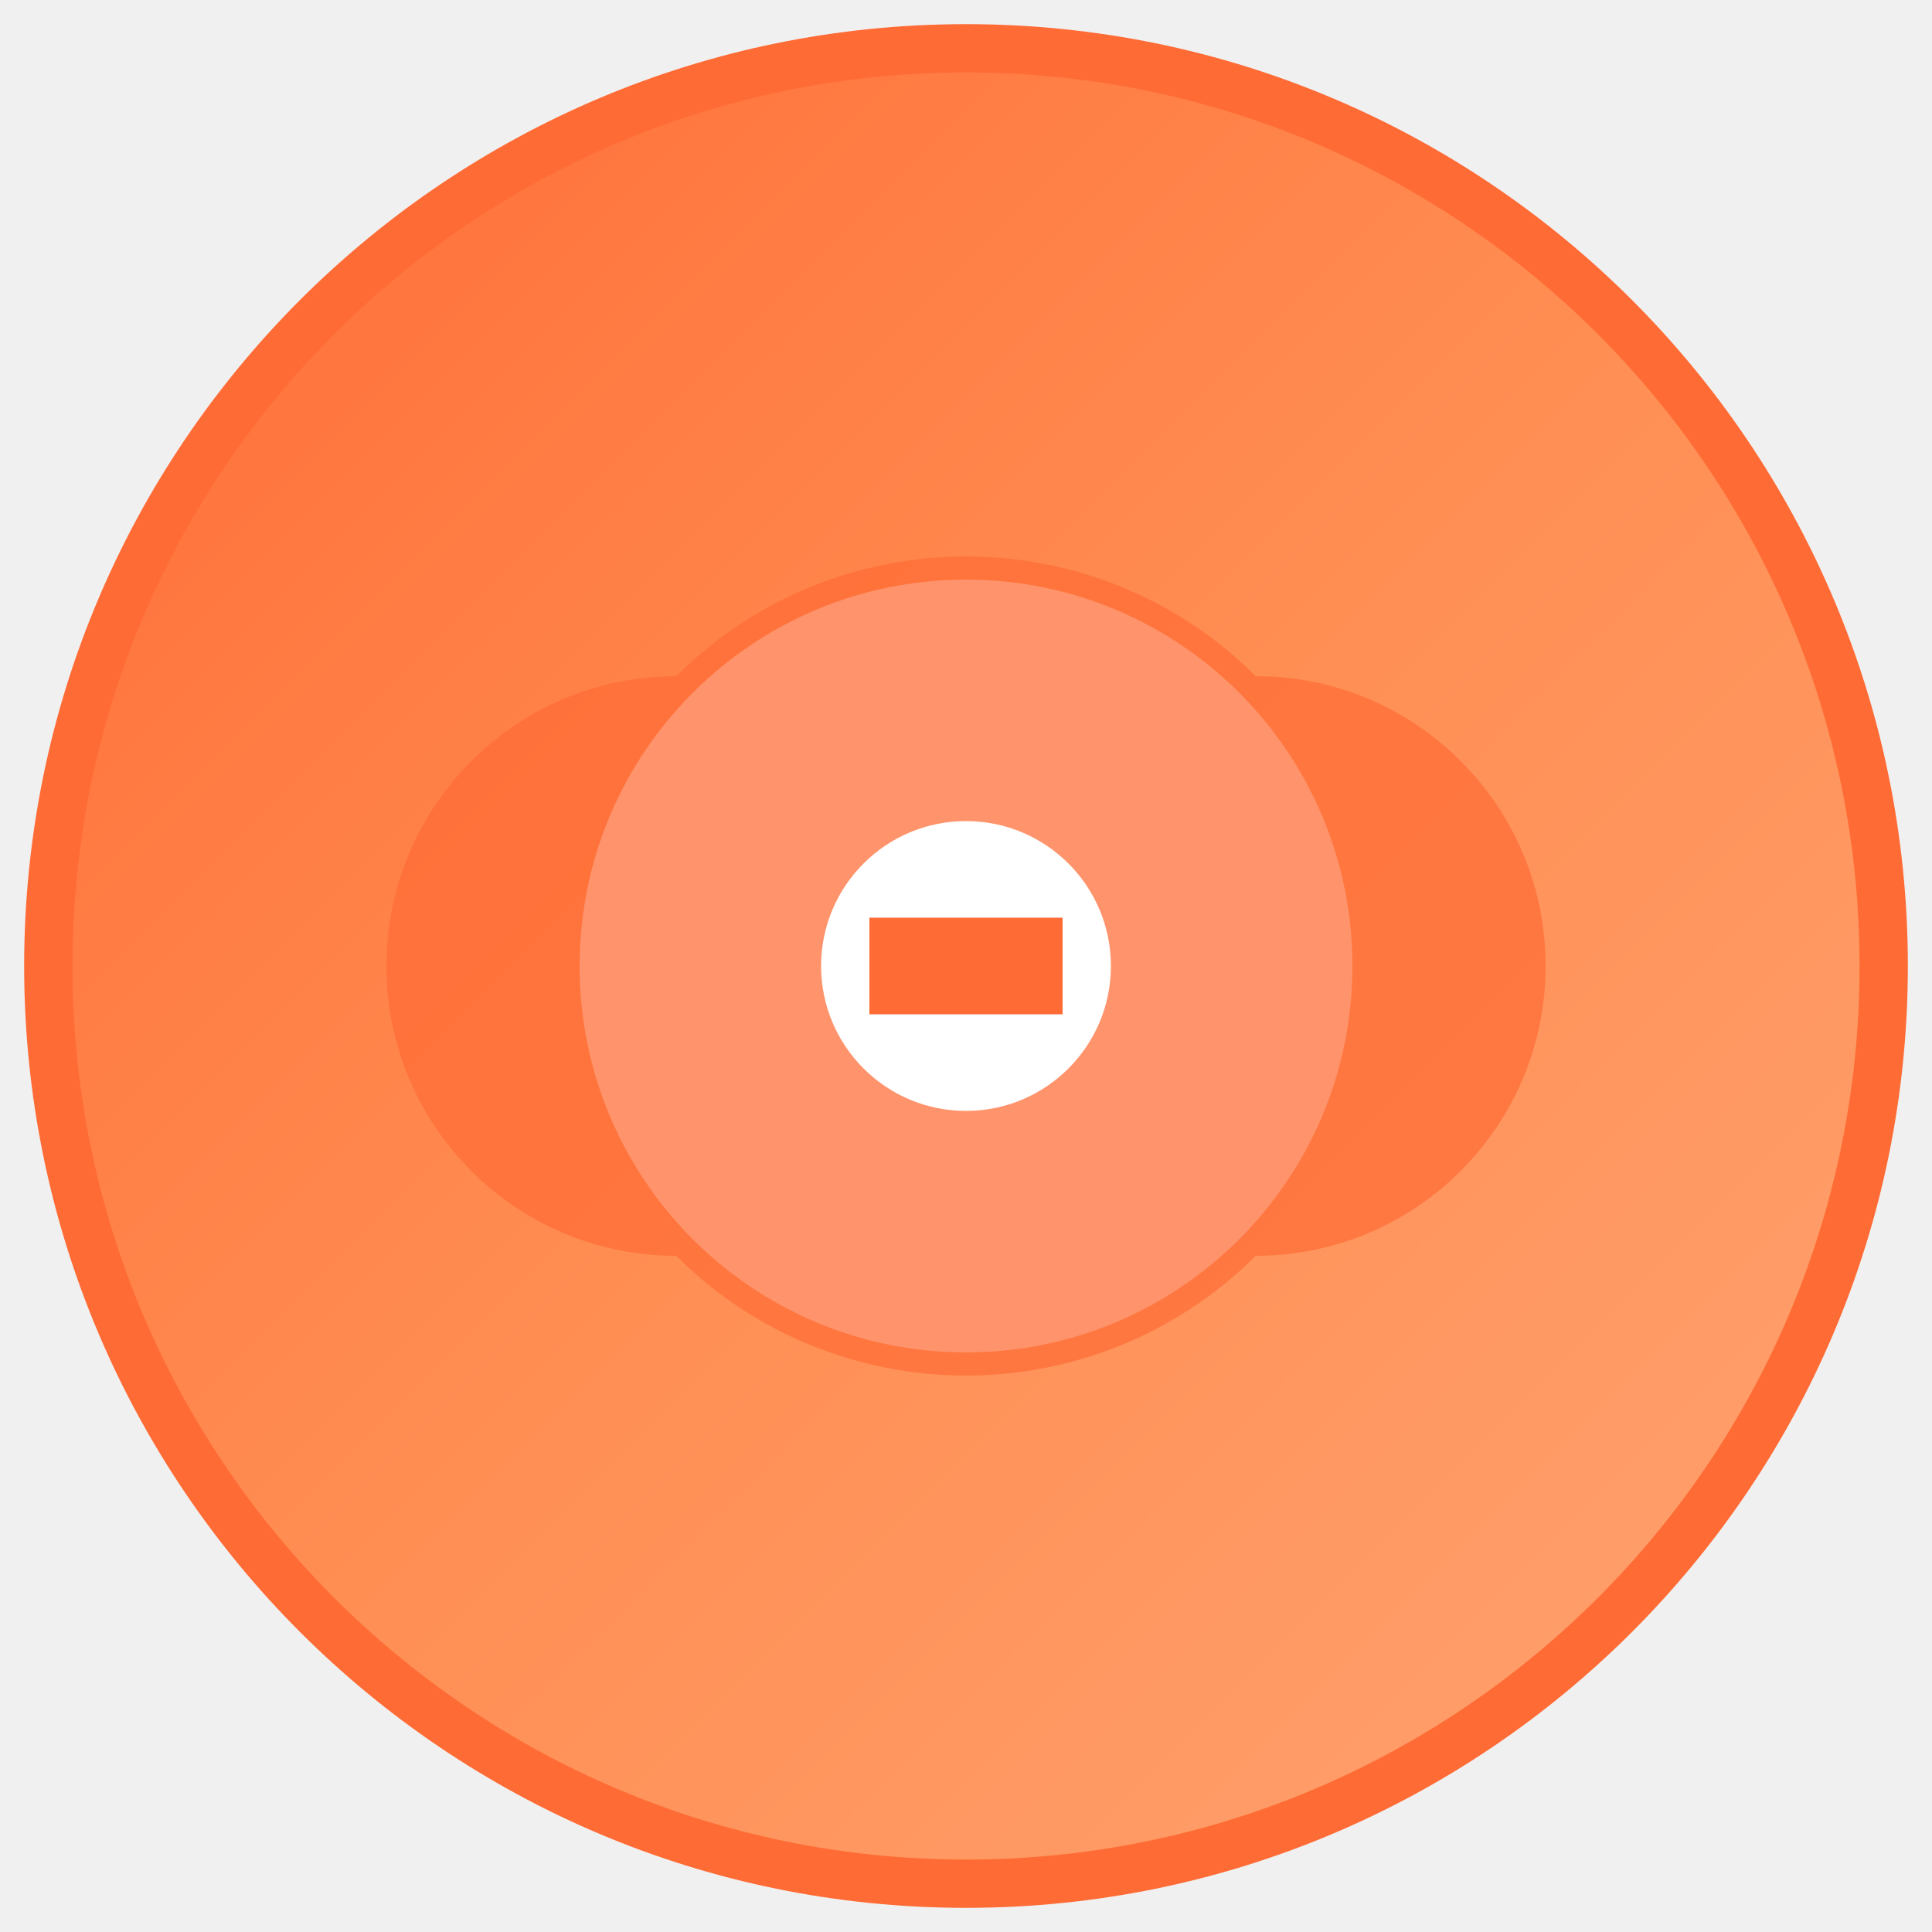
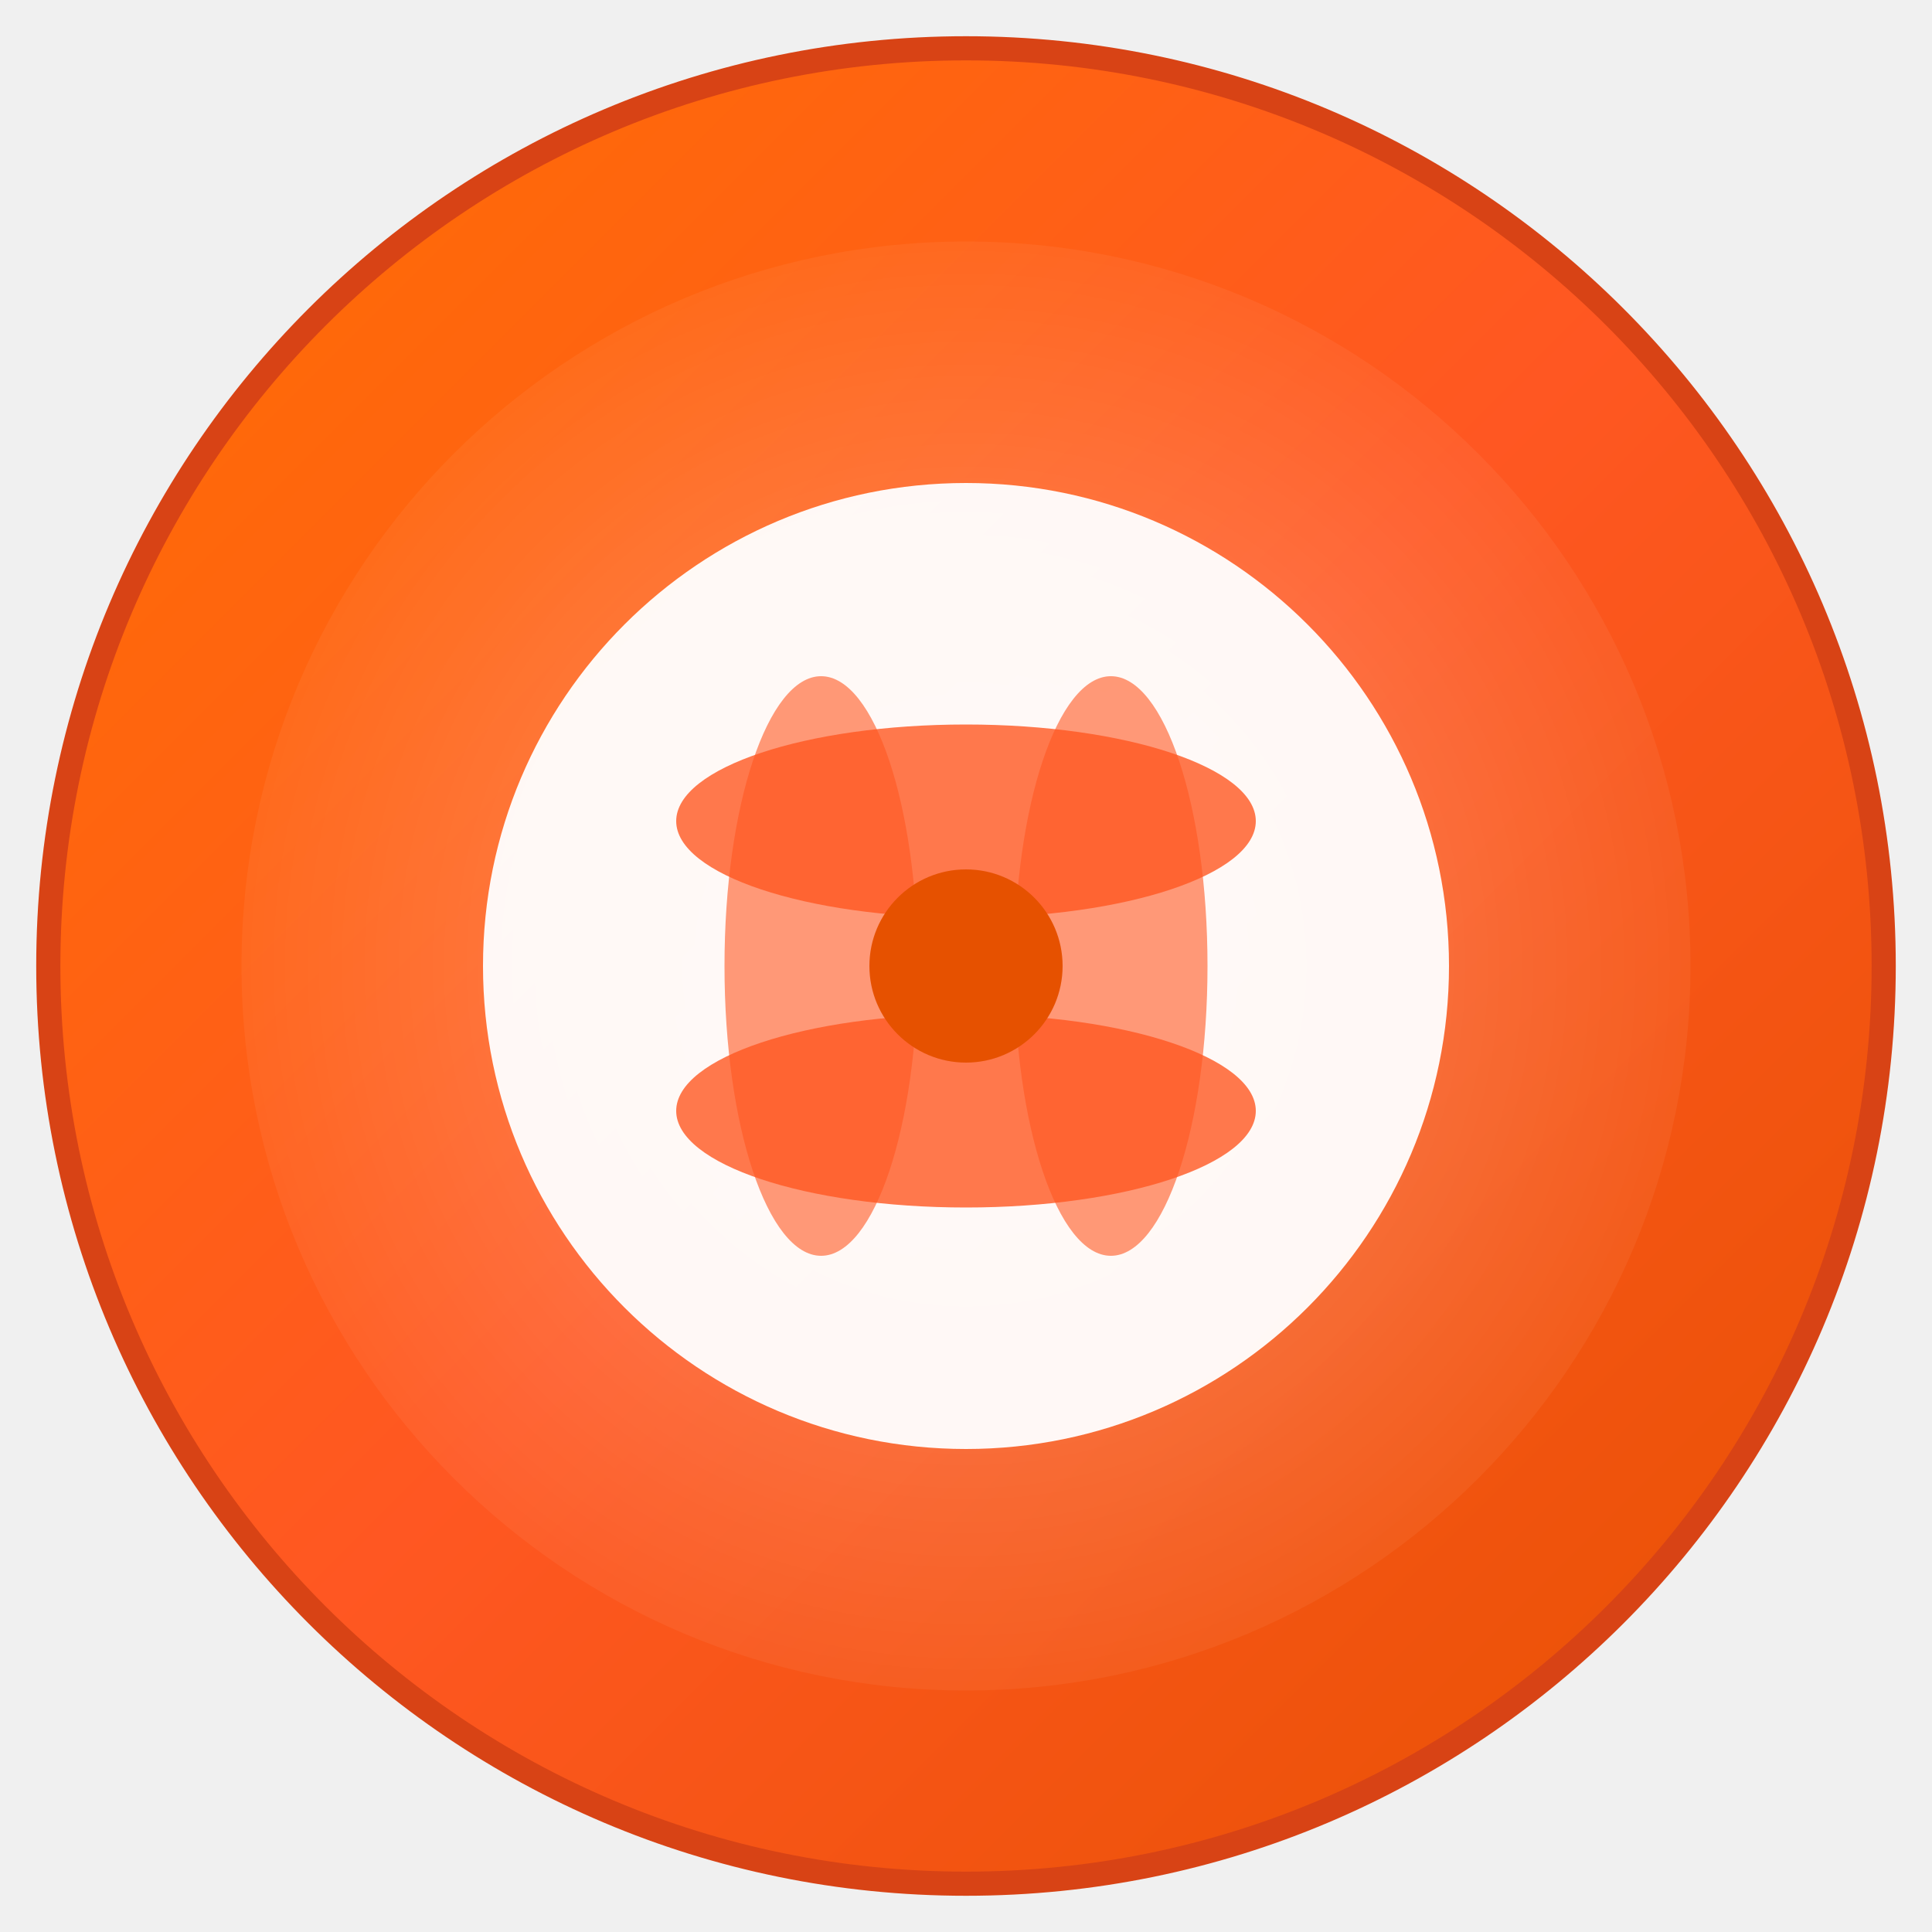
<svg xmlns="http://www.w3.org/2000/svg" width="40" height="40" viewBox="0 0 40 40" fill="none">
  <defs>
-     <linearGradient id="hanwhaGradient" x1="0%" y1="0%" x2="100%" y2="100%">
-       <stop offset="0%" style="stop-color:#FF6B35;stop-opacity:1" />
-       <stop offset="50%" style="stop-color:#FF8E53;stop-opacity:1" />
-       <stop offset="100%" style="stop-color:#FFA372;stop-opacity:1" />
+     <linearGradient id="hanwhaModern" x1="0%" y1="0%" x2="100%" y2="100%">
+       <stop offset="0%" style="stop-color:#FF6F00;stop-opacity:1" />
+       <stop offset="50%" style="stop-color:#FF5722;stop-opacity:1" />
+       <stop offset="100%" style="stop-color:#E65100;stop-opacity:1" />
    </linearGradient>
+     <radialGradient id="centerGlow" cx="50%" cy="50%" r="60%">
+       <stop offset="0%" style="stop-color:#FFFFFF;stop-opacity:0.3" />
+       <stop offset="100%" style="stop-color:#FFFFFF;stop-opacity:0" />
+     </radialGradient>
  </defs>
-   <circle cx="20" cy="20" r="19" fill="url(#hanwhaGradient)" stroke="#FF6B35" stroke-width="1" />
+   <circle cx="20" cy="20" r="19" fill="url(#hanwhaModern)" />
+   <circle cx="20" cy="20" r="15" fill="url(#centerGlow)" />
  <g transform="translate(20,20)">
-     <circle cx="0" cy="0" r="8" fill="white" opacity="0.9" />
-     <path d="M -6,-6 A 8.5,8.5 0 0,1 6,-6 A 6,6 0 0,1 6,6 A 8.5,8.5 0 0,1 -6,6 A 6,6 0 0,1 -6,-6 Z" fill="#FF6B35" opacity="0.7" />
-     <circle cx="0" cy="0" r="3" fill="white" />
-     <path d="M -2,-1 L 2,-1 L 2,1 L -2,1 Z" fill="#FF6B35" />
+     <circle cx="0" cy="0" r="10" fill="white" opacity="0.95" />
+     <g fill="#FF5722">
+       <ellipse cx="0" cy="-3" rx="6" ry="2" opacity="0.8" />
+       <ellipse cx="0" cy="3" rx="6" ry="2" opacity="0.8" />
+       <ellipse cx="-3" cy="0" rx="2" ry="6" opacity="0.6" />
+       <ellipse cx="3" cy="0" rx="2" ry="6" opacity="0.6" />
+       <circle cx="0" cy="0" r="2" fill="#E65100" />
+     </g>
  </g>
+   <circle cx="20" cy="20" r="19" fill="none" stroke="#D84315" stroke-width="0.5" />
</svg>
